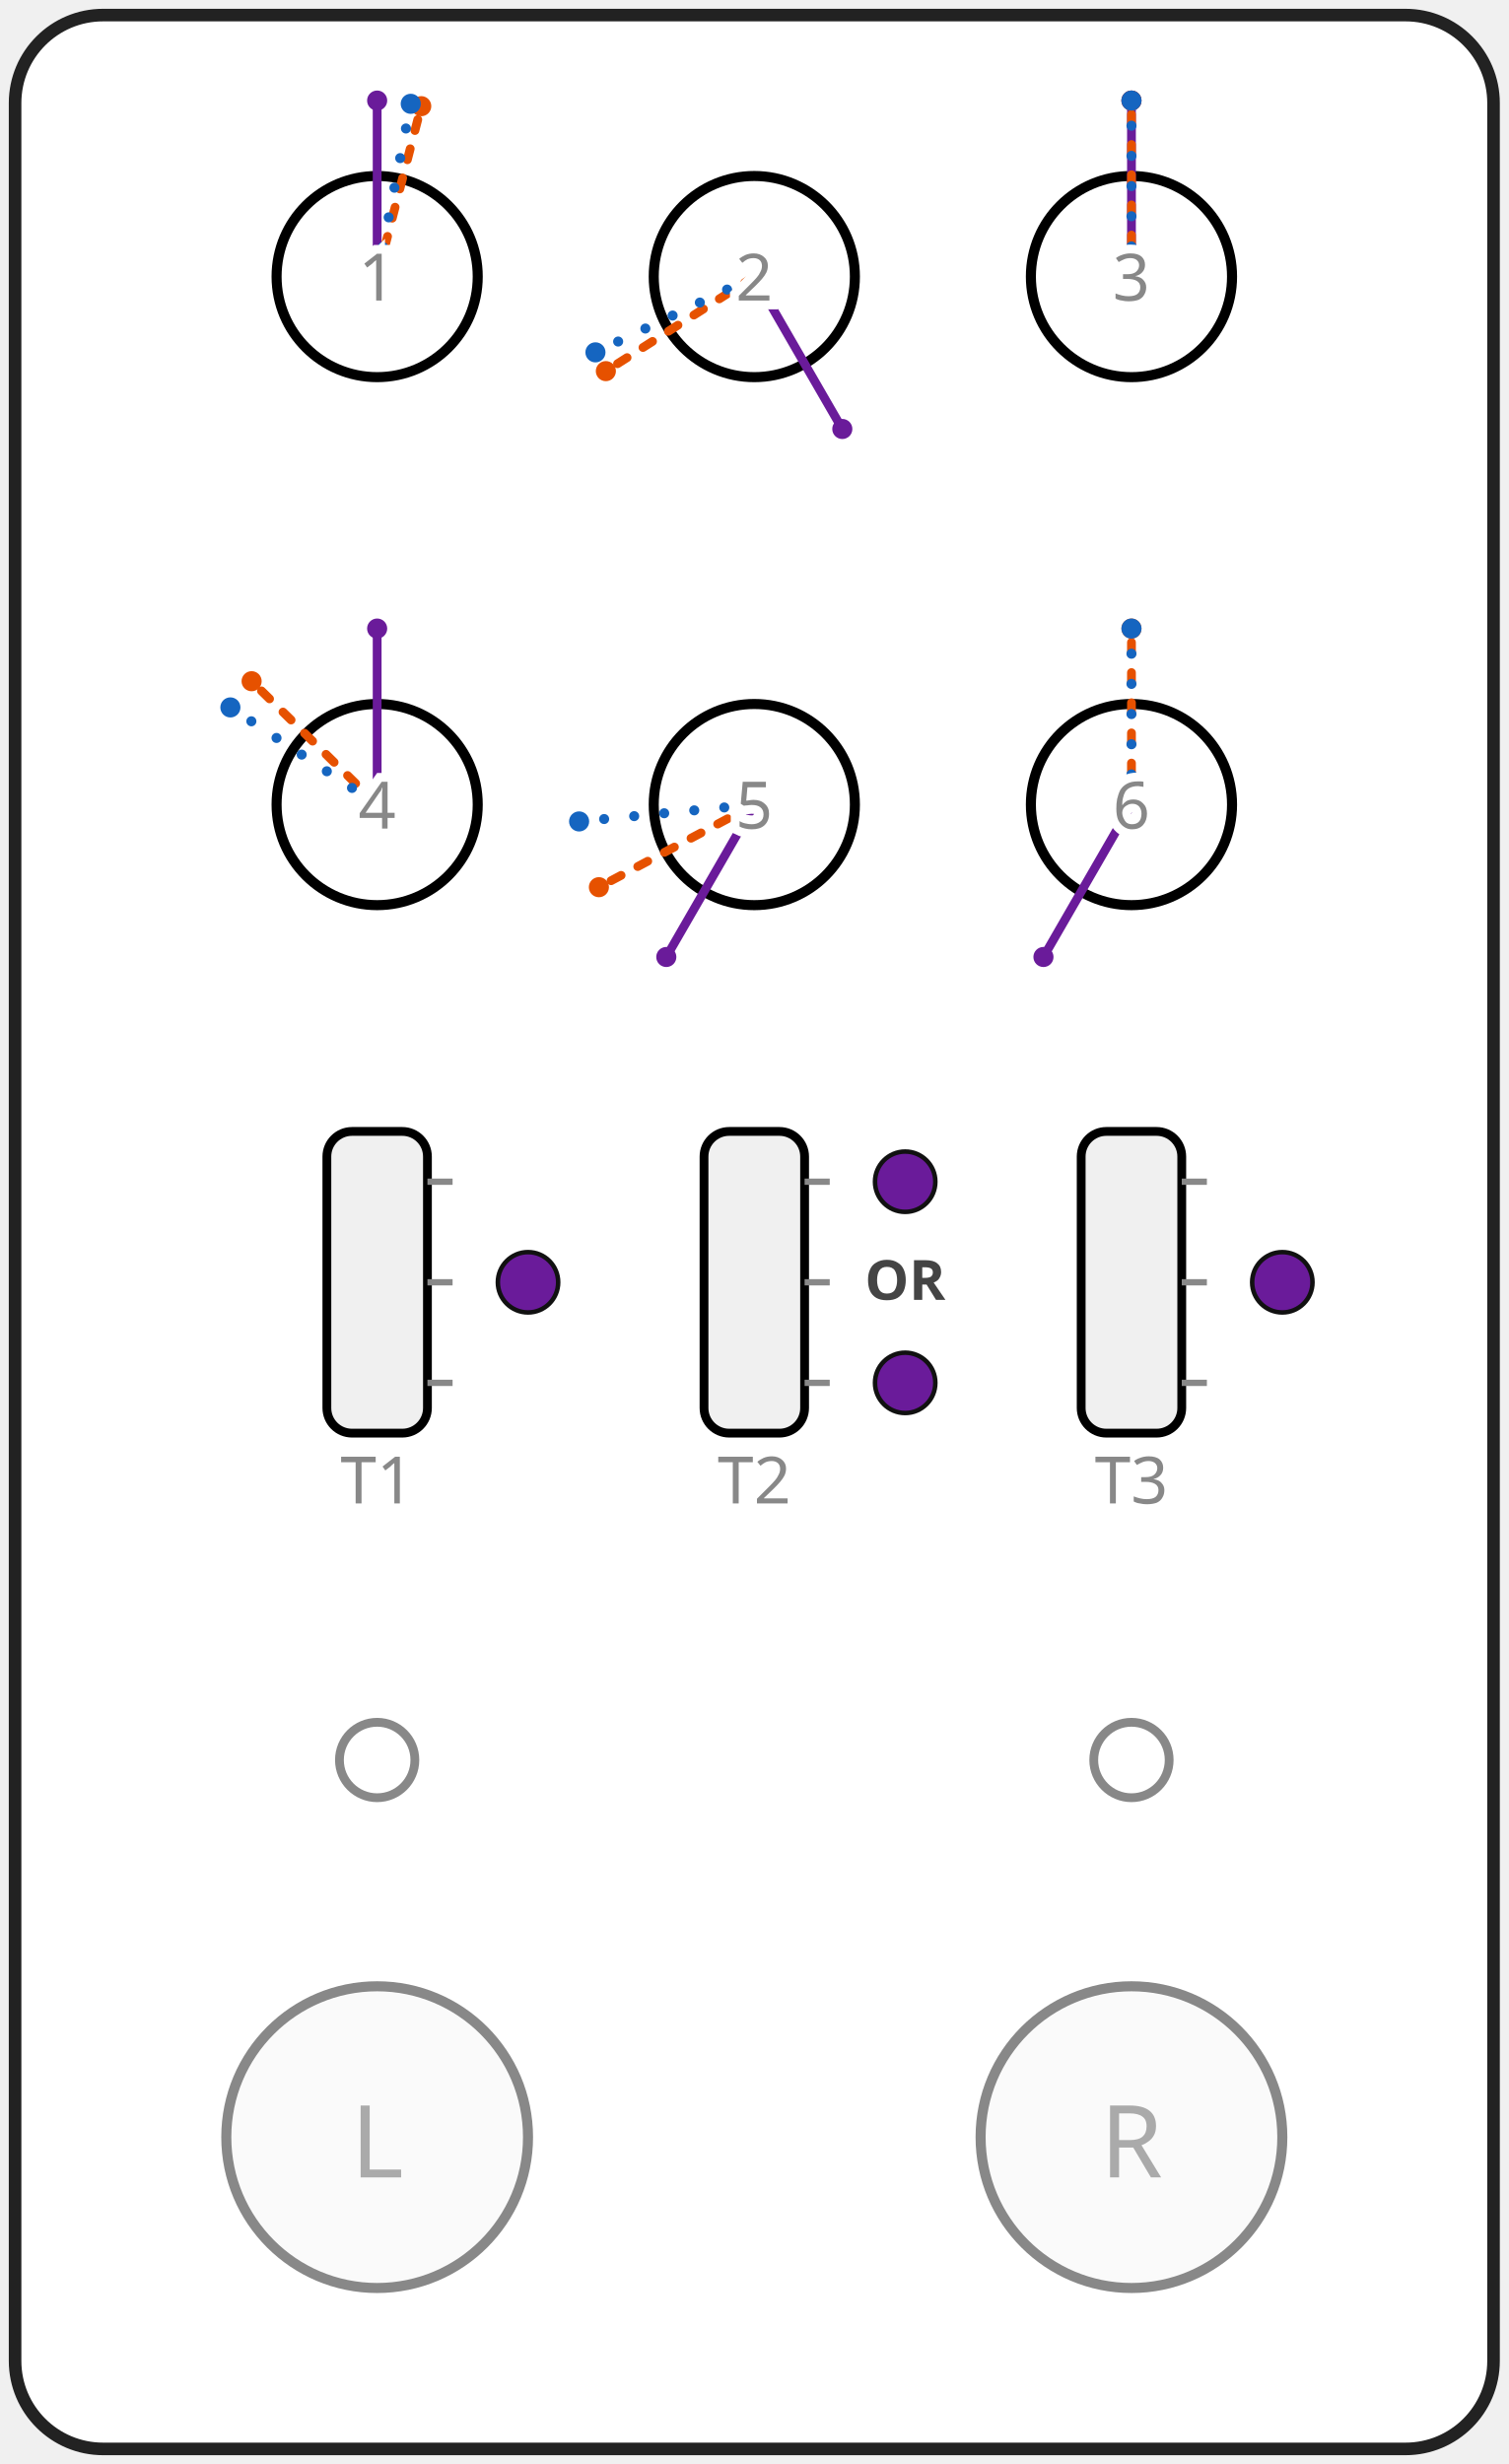
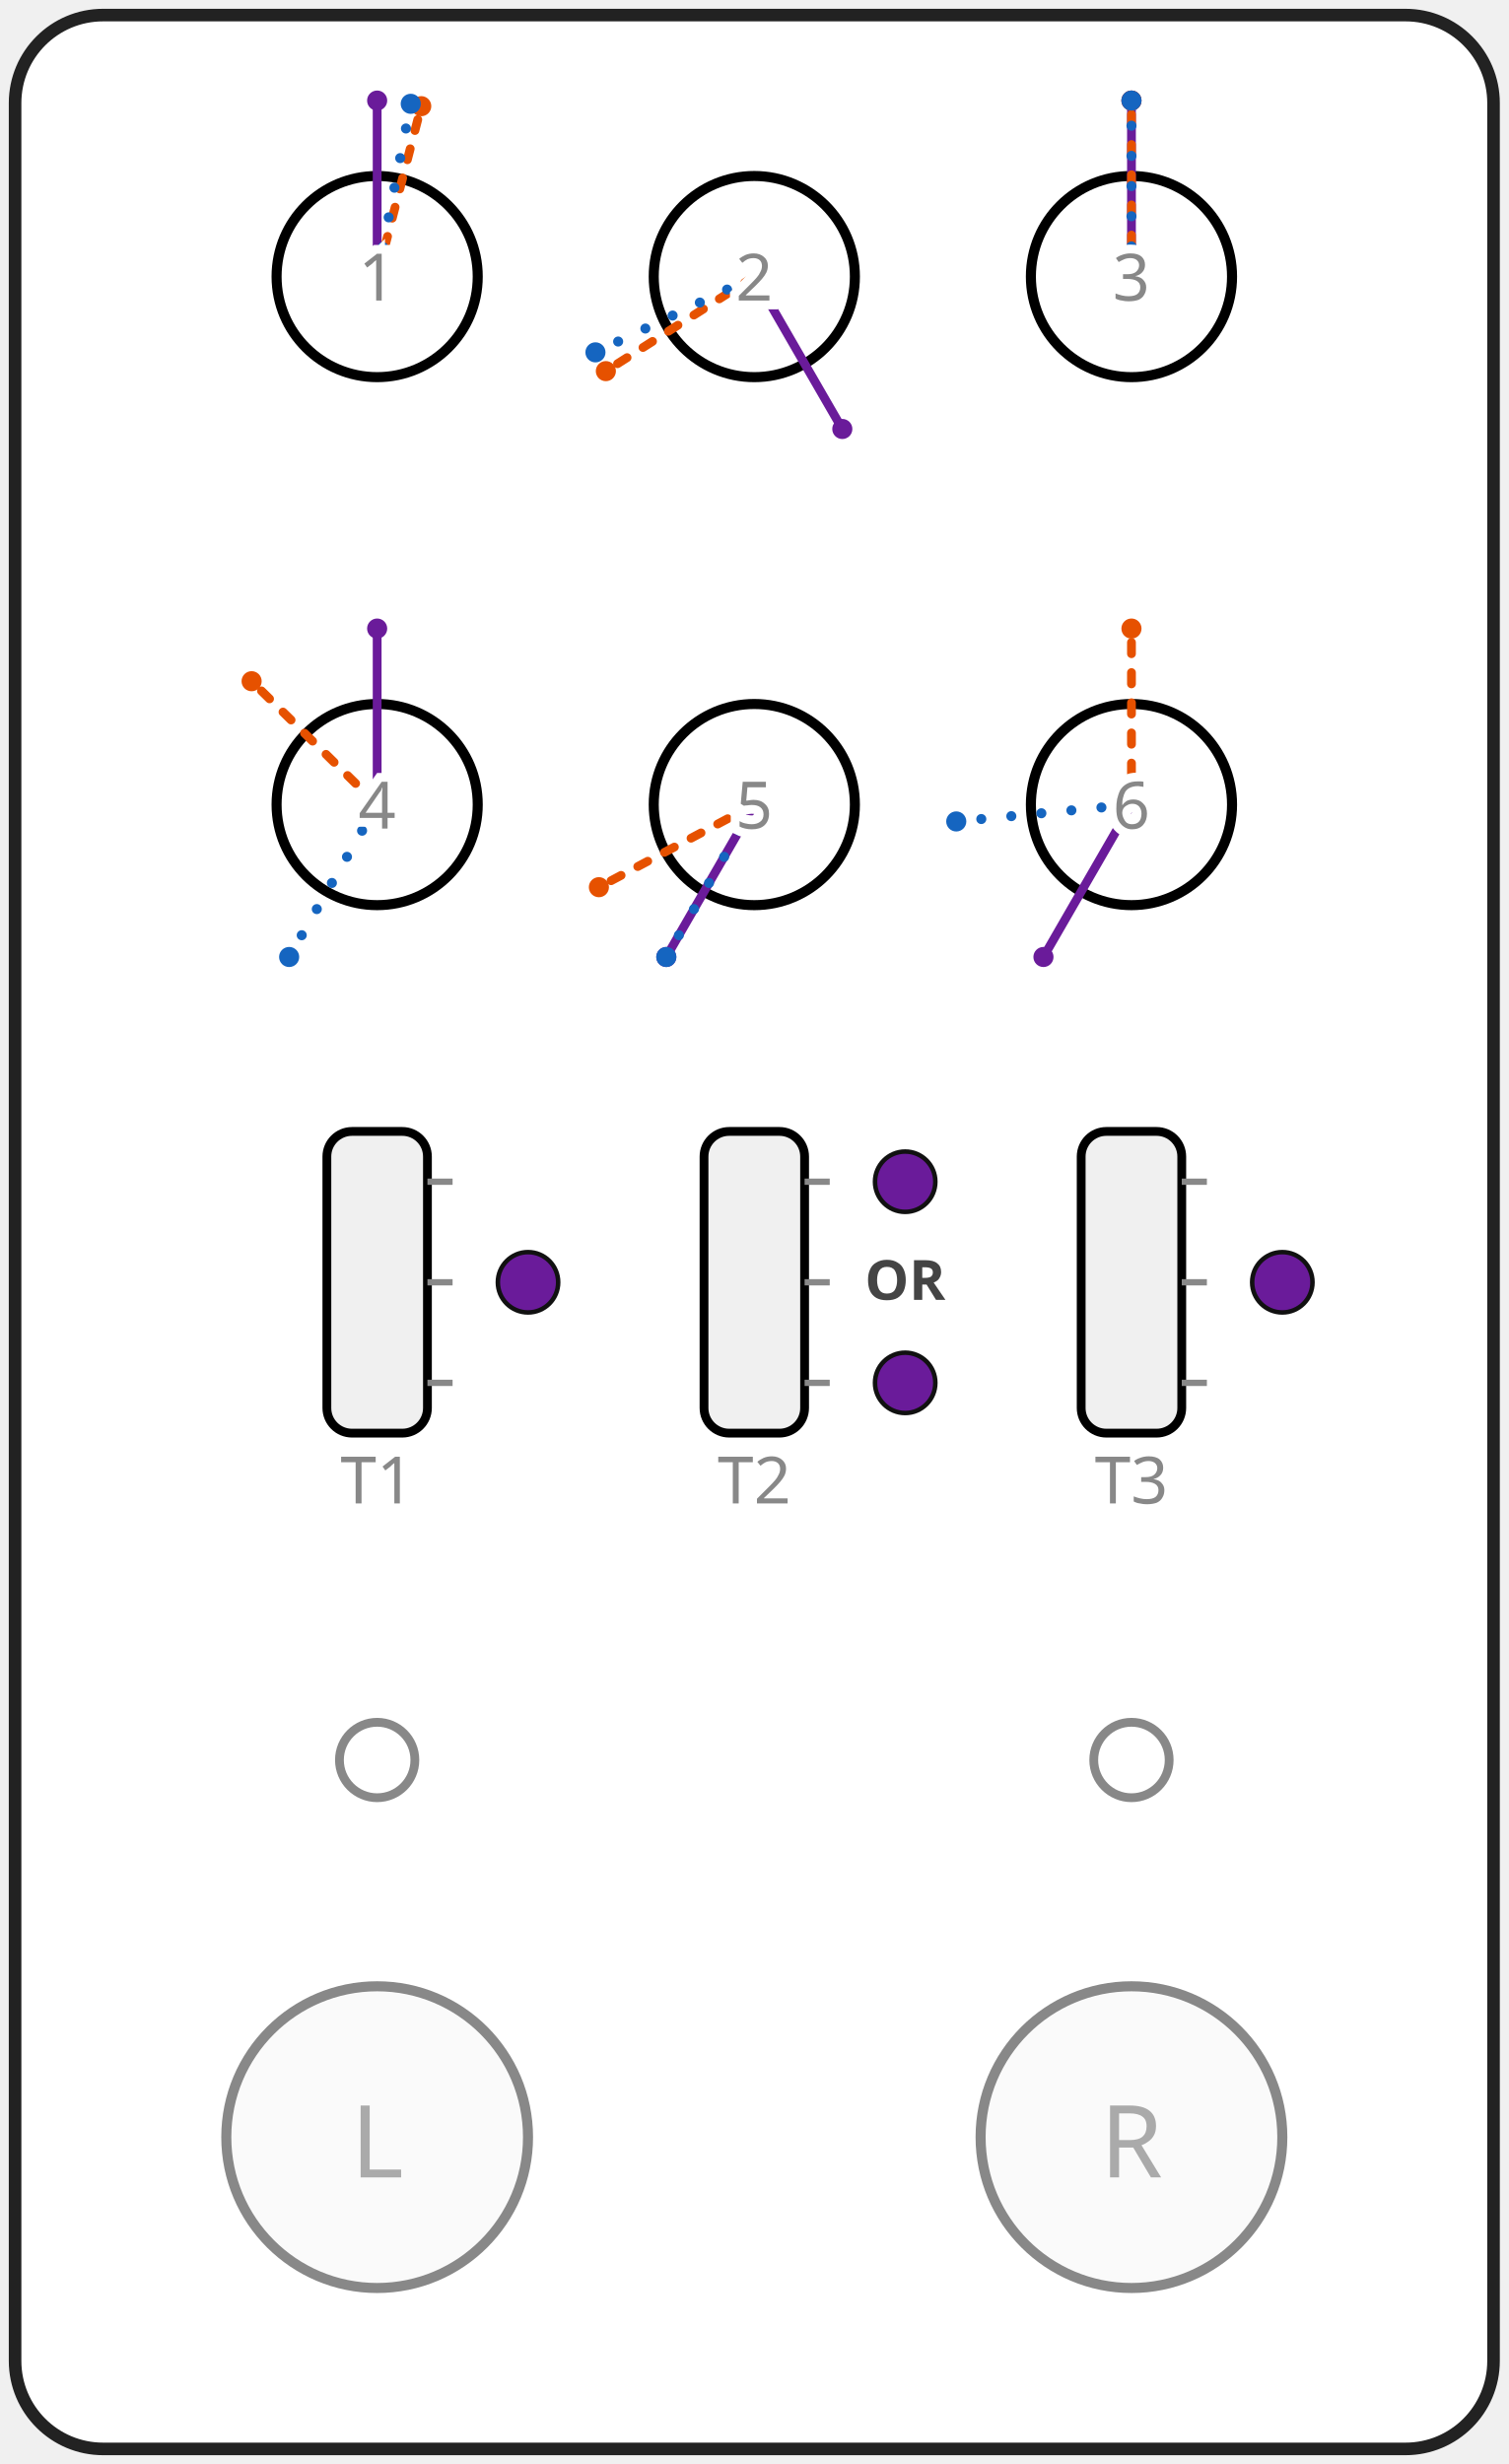
<svg xmlns="http://www.w3.org/2000/svg" viewBox="0 0 60 98" width="60mm" height="98mm">
  <style>text.kn{font-family:sans-serif;font-size:2.6px;text-anchor:middle;fill:#888;stroke:#fff;stroke-width:0.7;paint-order:stroke fill}text.fs{font-family:sans-serif;font-size:4px;text-anchor:middle;fill:#aaa}text.orlab{font-family:sans-serif;font-size:2.2px;font-weight:bold;text-anchor:middle;fill:#444}</style>
  <rect x="0.6" y="0.6" width="58.8" height="96.8" rx="3.5" fill="#fff" stroke="#222" stroke-width="0.5" />
  <g>
    <circle cx="15" cy="11" r="4" fill="#fff" stroke="#000" stroke-width="0.4" />
  </g>
  <line x1="15" y1="11" x2="15.000" y2="4.000" stroke="#6A1B9A" stroke-width="0.35" stroke-linecap="round" />
  <circle cx="15.000" cy="4.000" r="0.4" fill="#6A1B9A" />
  <line x1="15" y1="11" x2="16.753" y2="4.223" stroke="#E65100" stroke-width="0.35" stroke-linecap="round" stroke-dasharray="0.45 0.75" />
  <circle cx="16.753" cy="4.223" r="0.4" fill="#E65100" />
  <line x1="15" y1="11" x2="16.336" y2="4.129" stroke="#1565C0" stroke-width="0.40" stroke-linecap="round" stroke-dasharray="0 1.2" />
  <circle cx="16.336" cy="4.129" r="0.4" fill="#1565C0" />
  <text x="15" y="11.95" class="kn">1</text>
  <g>
    <circle cx="30" cy="11" r="4" fill="#fff" stroke="#000" stroke-width="0.4" />
  </g>
  <line x1="30" y1="11" x2="33.500" y2="17.062" stroke="#6A1B9A" stroke-width="0.35" stroke-linecap="round" />
  <circle cx="33.500" cy="17.062" r="0.4" fill="#6A1B9A" />
  <line x1="30" y1="11" x2="24.096" y2="14.761" stroke="#E65100" stroke-width="0.35" stroke-linecap="round" stroke-dasharray="0.45 0.75" />
  <circle cx="24.096" cy="14.761" r="0.4" fill="#E65100" />
  <line x1="30" y1="11" x2="23.682" y2="14.014" stroke="#1565C0" stroke-width="0.40" stroke-linecap="round" stroke-dasharray="0 1.2" />
  <circle cx="23.682" cy="14.014" r="0.4" fill="#1565C0" />
  <text x="30" y="11.95" class="kn">2</text>
  <g>
    <circle cx="45" cy="11" r="4" fill="#fff" stroke="#000" stroke-width="0.4" />
  </g>
  <line x1="45" y1="11" x2="45.000" y2="4.000" stroke="#6A1B9A" stroke-width="0.35" stroke-linecap="round" />
  <circle cx="45.000" cy="4.000" r="0.4" fill="#6A1B9A" />
  <line x1="45" y1="11" x2="45.000" y2="4.000" stroke="#E65100" stroke-width="0.35" stroke-linecap="round" stroke-dasharray="0.45 0.75" />
  <circle cx="45.000" cy="4.000" r="0.4" fill="#E65100" />
  <line x1="45" y1="11" x2="45.000" y2="4.000" stroke="#1565C0" stroke-width="0.40" stroke-linecap="round" stroke-dasharray="0 1.2" />
  <circle cx="45.000" cy="4.000" r="0.4" fill="#1565C0" />
  <text x="45" y="11.95" class="kn">3</text>
  <g>
    <circle cx="15" cy="32" r="4" fill="#fff" stroke="#000" stroke-width="0.4" />
  </g>
  <line x1="15" y1="32" x2="15.000" y2="25.000" stroke="#6A1B9A" stroke-width="0.35" stroke-linecap="round" />
  <circle cx="15.000" cy="25.000" r="0.4" fill="#6A1B9A" />
  <line x1="15" y1="32" x2="10.007" y2="27.094" stroke="#E65100" stroke-width="0.35" stroke-linecap="round" stroke-dasharray="0.45 0.75" />
  <circle cx="10.007" cy="27.094" r="0.4" fill="#E65100" />
-   <line x1="15" y1="32" x2="9.163" y2="28.136" stroke="#1565C0" stroke-width="0.40" stroke-linecap="round" stroke-dasharray="0 1.2" />
-   <circle cx="9.163" cy="28.136" r="0.4" fill="#1565C0" />
+   <line x1="15" y1="32" x2="11.500" y2="38.062" stroke="#1565C0" stroke-width="0.40" stroke-linecap="round" stroke-dasharray="0 1.2" />
+   <circle cx="11.500" cy="38.062" r="0.4" fill="#1565C0" />
  <text x="15" y="32.95" class="kn">4</text>
  <g>
    <circle cx="30" cy="32" r="4" fill="#fff" stroke="#000" stroke-width="0.4" />
  </g>
  <line x1="30" y1="32" x2="26.500" y2="38.062" stroke="#6A1B9A" stroke-width="0.35" stroke-linecap="round" />
  <circle cx="26.500" cy="38.062" r="0.4" fill="#6A1B9A" />
  <line x1="30" y1="32" x2="23.819" y2="35.286" stroke="#E65100" stroke-width="0.35" stroke-linecap="round" stroke-dasharray="0.45 0.75" />
  <circle cx="23.819" cy="35.286" r="0.4" fill="#E65100" />
-   <line x1="30" y1="32" x2="23.032" y2="32.671" stroke="#1565C0" stroke-width="0.40" stroke-linecap="round" stroke-dasharray="0 1.2" />
-   <circle cx="23.032" cy="32.671" r="0.4" fill="#1565C0" />
+   <line x1="30" y1="32" x2="26.500" y2="38.062" stroke="#1565C0" stroke-width="0.40" stroke-linecap="round" stroke-dasharray="0 1.2" />
+   <circle cx="26.500" cy="38.062" r="0.4" fill="#1565C0" />
  <text x="30" y="32.95" class="kn">5</text>
  <g>
    <circle cx="45" cy="32" r="4" fill="#fff" stroke="#000" stroke-width="0.4" />
  </g>
  <line x1="45" y1="32" x2="41.500" y2="38.062" stroke="#6A1B9A" stroke-width="0.35" stroke-linecap="round" />
  <circle cx="41.500" cy="38.062" r="0.4" fill="#6A1B9A" />
  <line x1="45" y1="32" x2="45.000" y2="25.000" stroke="#E65100" stroke-width="0.35" stroke-linecap="round" stroke-dasharray="0.45 0.75" />
  <circle cx="45.000" cy="25.000" r="0.4" fill="#E65100" />
-   <line x1="45" y1="32" x2="45.000" y2="25.000" stroke="#1565C0" stroke-width="0.40" stroke-linecap="round" stroke-dasharray="0 1.2" />
-   <circle cx="45.000" cy="25.000" r="0.4" fill="#1565C0" />
+   <line x1="45" y1="32" x2="38.032" y2="32.671" stroke="#1565C0" stroke-width="0.40" stroke-linecap="round" stroke-dasharray="0 1.2" />
+   <circle cx="38.032" cy="32.671" r="0.4" fill="#1565C0" />
  <text x="45" y="32.95" class="kn">6</text>
  <rect x="13" y="45" width="4" height="12" rx="1" fill="#f0f0f0" stroke="#000" stroke-width="0.35" />
  <line x1="17" y1="47" x2="18" y2="47" stroke="#888" stroke-width="0.25" />
  <line x1="17" y1="51" x2="18" y2="51" stroke="#888" stroke-width="0.25" />
  <line x1="17" y1="55" x2="18" y2="55" stroke="#888" stroke-width="0.25" />
  <text x="15" y="59.8" class="kn">T1</text>
  <circle cx="21.000" cy="51.000" r="1.20" fill="#6A1B9A" stroke="#111" stroke-width="0.18" />
  <rect x="28" y="45" width="4" height="12" rx="1" fill="#f0f0f0" stroke="#000" stroke-width="0.35" />
  <line x1="32" y1="47" x2="33" y2="47" stroke="#888" stroke-width="0.25" />
  <line x1="32" y1="51" x2="33" y2="51" stroke="#888" stroke-width="0.25" />
  <line x1="32" y1="55" x2="33" y2="55" stroke="#888" stroke-width="0.25" />
  <text x="30" y="59.8" class="kn">T2</text>
  <circle cx="36.000" cy="47.000" r="1.20" fill="#6A1B9A" stroke="#111" stroke-width="0.18" />
  <circle cx="36.000" cy="55.000" r="1.20" fill="#6A1B9A" stroke="#111" stroke-width="0.18" />
  <text x="36.00" y="51.70" class="orlab">OR</text>
  <rect x="43" y="45" width="4" height="12" rx="1" fill="#f0f0f0" stroke="#000" stroke-width="0.35" />
  <line x1="47" y1="47" x2="48" y2="47" stroke="#888" stroke-width="0.25" />
  <line x1="47" y1="51" x2="48" y2="51" stroke="#888" stroke-width="0.25" />
  <line x1="47" y1="55" x2="48" y2="55" stroke="#888" stroke-width="0.25" />
  <text x="45" y="59.8" class="kn">T3</text>
  <circle cx="51.000" cy="51.000" r="1.20" fill="#6A1B9A" stroke="#111" stroke-width="0.18" />
  <circle cx="15" cy="70" r="1.5" fill="#fff" stroke="#888" stroke-width="0.35" />
  <circle cx="45" cy="70" r="1.5" fill="#fff" stroke="#888" stroke-width="0.35" />
  <circle cx="15" cy="85" r="6" fill="#fafafa" stroke="#888" stroke-width="0.4" />
  <text x="15" y="86.6" class="fs">L</text>
  <circle cx="45" cy="85" r="6" fill="#fafafa" stroke="#888" stroke-width="0.4" />
  <text x="45" y="86.6" class="fs">R</text>
</svg>
